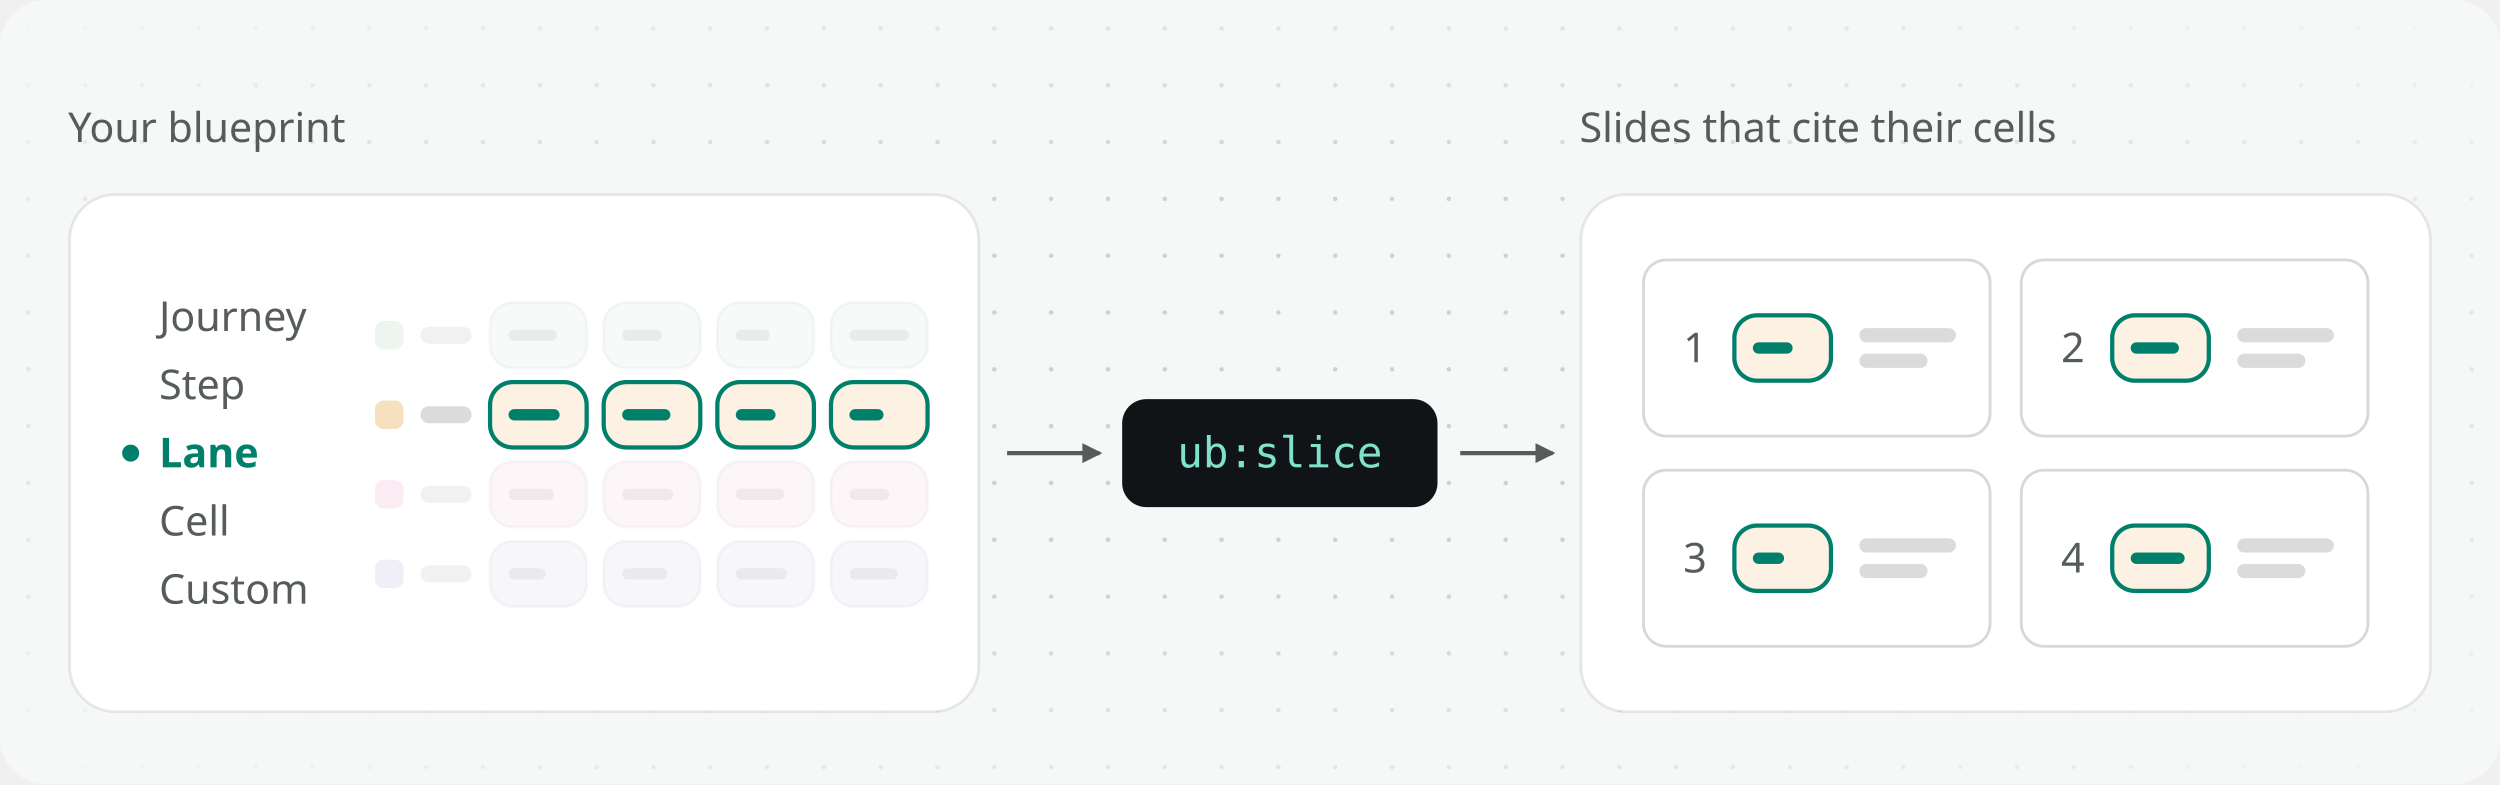
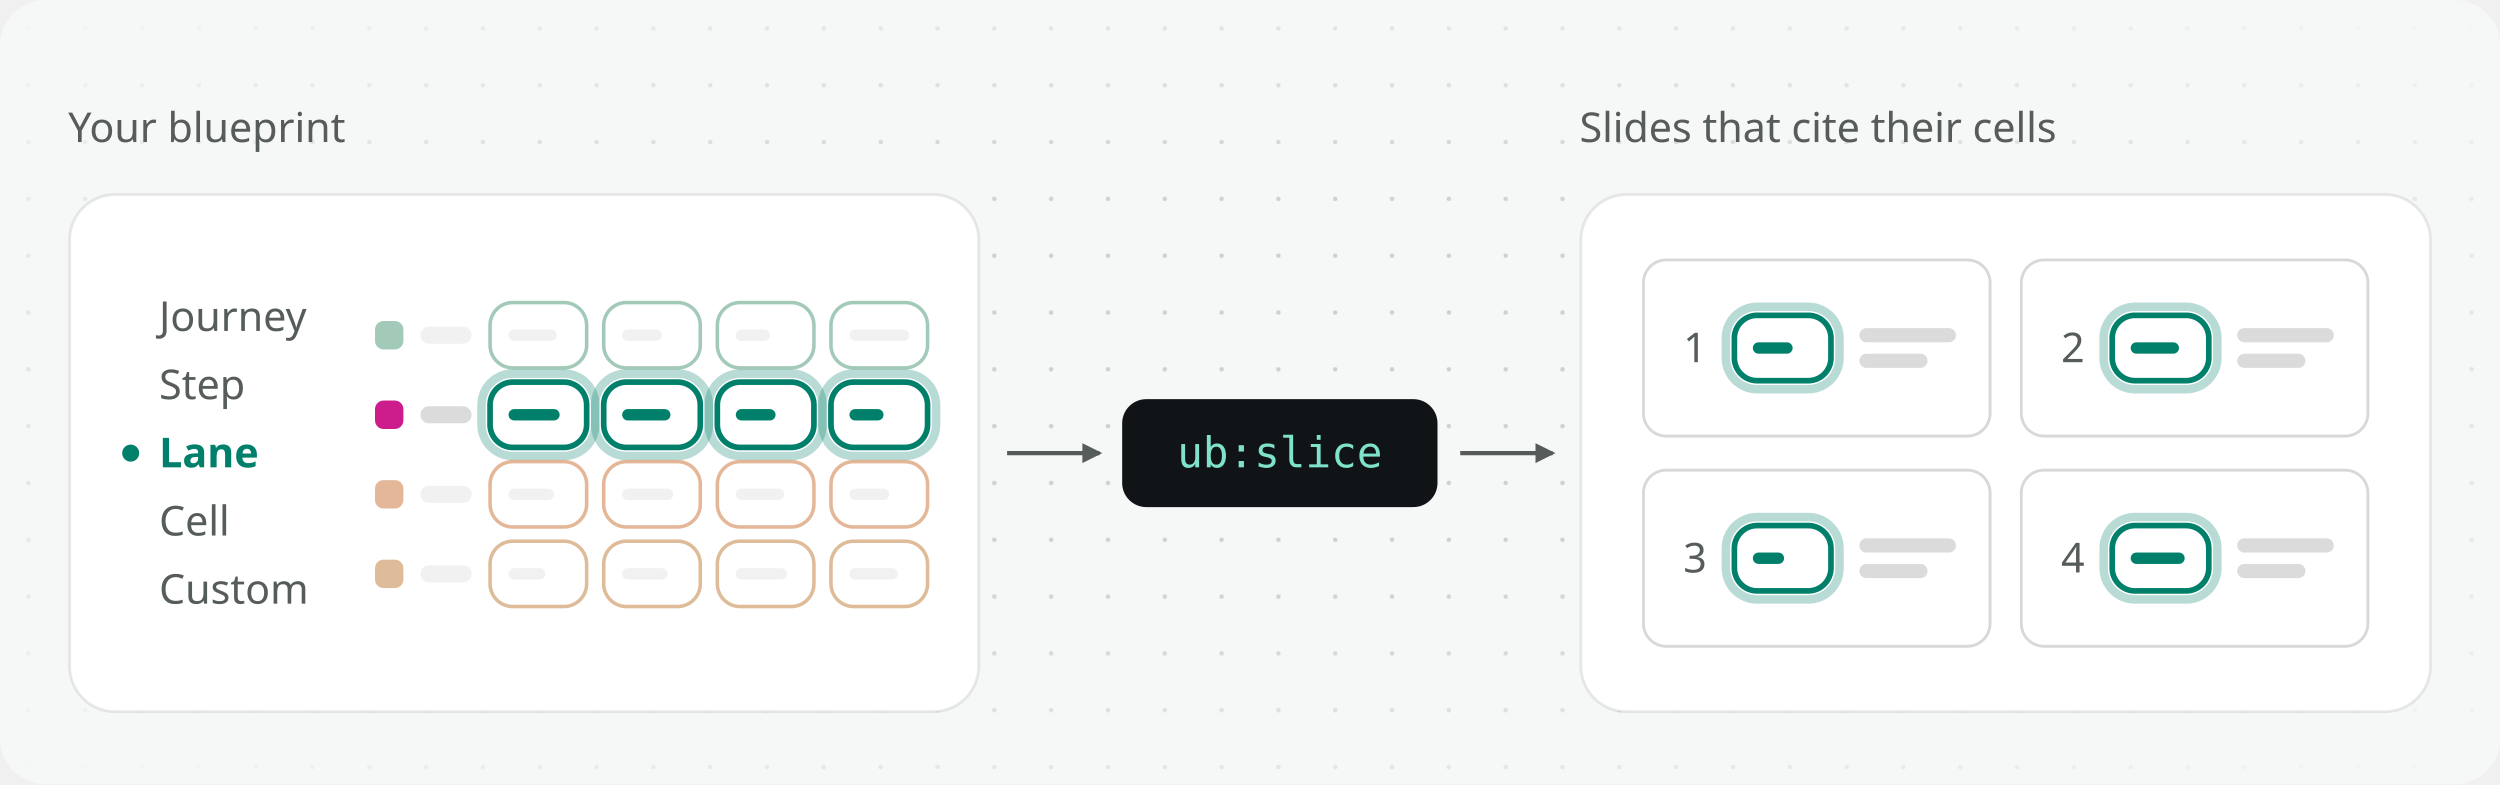
<svg xmlns="http://www.w3.org/2000/svg" viewBox="0 0 880 276" font-family="'Ubuntu Sans', system-ui, sans-serif">
  <style>
    .plate { fill: #f6f8f7; }
    .dot { fill: #151a18; fill-opacity: 0.17; }
    .card { fill: #ffffff; stroke: #151a18; stroke-opacity: 0.09; }
    .card-dash { fill: #ffffff; stroke: #151a18; stroke-opacity: 0.34; stroke-dasharray: 4 4; }
    .card-focus { fill: #ffffff; stroke: #00806a; stroke-width: 1.5; }
    .title { font-size: 15px; font-weight: 600; fill: #151a18; }
    .label { font-size: 14.5px; fill: #565c5a; }
    .label-teal { font-size: 14.5px; font-weight: 600; fill: #00806a; }
    .strong { font-size: 14.5px; font-weight: 600; fill: #151a18; }
    .flow { stroke: #565c5a; stroke-width: 1.5; fill: none; }
    .flow-head { fill: #565c5a; }
    .trace { stroke: #00806a; stroke-width: 1.5; fill: none; }
    .trace-dash { stroke: #00806a; stroke-width: 1.5; fill: none; stroke-dasharray: 4 4; }
    .trace-head { fill: #00806a; }
    .skel { fill: #151a18; fill-opacity: 0.16; }
    .skel-teal { fill: #00806a; }
-     .cell { stroke: #151a18; stroke-opacity: 0.09; }
-     .cell-dash { fill: none; stroke: #151a18; stroke-opacity: 0.34; stroke-dasharray: 3 3; }
-     .cell-focus { stroke: #00806a; stroke-opacity: 1; stroke-width: 1.5; }
-     .cell-focus-dash { stroke: #00806a; stroke-opacity: 1; stroke-width: 1.5; stroke-dasharray: 3 3; }
+     .cell, .cell-dash { fill: none; stroke-width: 1.25; }
+     .cell-dash { stroke-dasharray: 3 3; }
    .cell-stale { fill: #fff4e0; stroke: #b45309; stroke-width: 1.25; }
    .skel-stale { fill: #b45309; fill-opacity: 0.55; }
    .flag { fill: #00806a; stroke: #ffffff; stroke-width: 2; }
    .faded { opacity: 0.4; }
    .rule { stroke: #151a18; stroke-opacity: 0.09; }
    .tile { fill: #f6f8f7; stroke: #151a18; stroke-opacity: 0.09; }
    .glyph { fill: none; stroke: #565c5a; stroke-width: 1.5; stroke-linecap: round; stroke-linejoin: round; }
    .raised { fill: #ffffff; stroke: #151a18; stroke-opacity: 0.17; }
    .term { fill: #101417; stroke: #101417; }
    .term-key { font-family: 'Ubuntu Sans Mono', ui-monospace, SFMono-Regular, Menlo, monospace; font-size: 15px; font-weight: 500; fill: #7fe3cc; }
-     .lane-c { fill: #e8f3ed; } .sq-c { fill: #cfe6d9; }
-     .lane-f { fill: #fdf1e3; } .sq-f { fill: #f6e0bd; }
-     .lane-b { fill: #fbe9f0; } .sq-b { fill: #f2cfdf; }
-     .lane-s { fill: #ecebf5; } .sq-s { fill: #d9d6ec; }
+     .lane-c { stroke: #18794e; } .sq-c { fill: #18794e; }
+     .lane-f { stroke: #cd1d8d; } .sq-f { fill: #cd1d8d; }
+     .lane-b { stroke: #bd4b00; } .sq-b { fill: #bd4b00; }
+     .lane-s { stroke: #ad5700; } .sq-s { fill: #ad5700; }
+     .cell-focus, .cell-focus-dash { fill: none; stroke: #00806a; stroke-width: 2; }
+     .cell-focus-dash { stroke-dasharray: 3 3; }
+     .halo { fill: none; stroke: #00806a; stroke-opacity: 0.28; stroke-width: 3; }
  </style>
  <defs>
    <pattern id="grid" width="20" height="20" patternUnits="userSpaceOnUse">
      <circle class="dot" cx="10" cy="10" r="0.8" />
    </pattern>
    <radialGradient id="fade" cx="50%" cy="50%" r="70%">
      <stop offset="0.35" stop-color="#fff" />
      <stop offset="1" stop-color="#000" />
    </radialGradient>
    <mask id="fadeMask">
      <rect width="880" height="276" fill="url(#fade)" />
    </mask>
    <marker id="headMuted" markerWidth="8" markerHeight="8" refX="6" refY="4" orient="auto" markerUnits="userSpaceOnUse">
      <path class="flow-head" d="M0,0.5 L7,4 L0,7.5 Z" />
    </marker>
    <marker id="headTeal" markerWidth="8" markerHeight="8" refX="6" refY="4" orient="auto-start-reverse" markerUnits="userSpaceOnUse">
      <path class="trace-head" d="M0,0.5 L7,4 L0,7.5 Z" />
    </marker>
  </defs>
  <rect class="plate" width="880" height="276" rx="16" />
  <rect width="880" height="276" rx="16" fill="url(#grid)" mask="url(#fadeMask)" />
  <text class="label" x="24" y="50">Your blueprint</text>
  <rect class="card" x="24.5" y="68.5" width="320" height="182" rx="16" />
  <text class="label" x="56" y="116.5">Journey</text>
  <text class="label" x="56" y="140.5">Step</text>
  <circle class="skel-teal" cx="46" cy="159.5" r="3" />
  <text class="label-teal" x="56" y="164.5">Lane</text>
  <text class="label" x="56" y="188.5">Cell</text>
  <text class="label" x="56" y="212.5">Custom</text>
  <g class="faded">
    <rect class="sq-c" x="132" y="113" width="10" height="10" rx="3" />
    <rect class="skel" x="148" y="115" width="18" height="6" rx="3" />
    <rect class="lane-c cell" x="172.5" y="106.5" width="34" height="23" rx="8" />
    <rect class="skel" x="179" y="116" width="17" height="4" rx="2" />
    <rect class="lane-c cell" x="212.5" y="106.5" width="34" height="23" rx="8" />
    <rect class="skel" x="219" y="116" width="14" height="4" rx="2" />
    <rect class="lane-c cell" x="252.5" y="106.5" width="34" height="23" rx="8" />
    <rect class="skel" x="259" y="116" width="12" height="4" rx="2" />
    <rect class="lane-c cell" x="292.5" y="106.5" width="34" height="23" rx="8" />
    <rect class="skel" x="299" y="116" width="21" height="4" rx="2" />
  </g>
  <rect class="sq-f" x="132" y="141" width="10" height="10" rx="3" />
  <rect class="skel" x="148" y="143" width="18" height="6" rx="3" />
+   <rect class="halo" x="169.5" y="131.5" width="40" height="29" rx="11" />
  <rect class="lane-f cell-focus" x="172.5" y="134.5" width="34" height="23" rx="8" />
  <rect class="skel-teal" x="179" y="144" width="18" height="4" rx="2" />
+   <rect class="halo" x="209.5" y="131.5" width="40" height="29" rx="11" />
  <rect class="lane-f cell-focus" x="212.5" y="134.5" width="34" height="23" rx="8" />
  <rect class="skel-teal" x="219" y="144" width="17" height="4" rx="2" />
+   <rect class="halo" x="249.5" y="131.5" width="40" height="29" rx="11" />
  <rect class="lane-f cell-focus" x="252.5" y="134.5" width="34" height="23" rx="8" />
  <rect class="skel-teal" x="259" y="144" width="14" height="4" rx="2" />
+   <rect class="halo" x="289.5" y="131.5" width="40" height="29" rx="11" />
  <rect class="lane-f cell-focus" x="292.5" y="134.5" width="34" height="23" rx="8" />
  <rect class="skel-teal" x="299" y="144" width="12" height="4" rx="2" />
  <g class="faded">
    <rect class="sq-b" x="132" y="169" width="10" height="10" rx="3" />
    <rect class="skel" x="148" y="171" width="18" height="6" rx="3" />
    <rect class="lane-b cell" x="172.5" y="162.5" width="34" height="23" rx="8" />
    <rect class="skel" x="179" y="172" width="16" height="4" rx="2" />
    <rect class="lane-b cell" x="212.5" y="162.5" width="34" height="23" rx="8" />
    <rect class="skel" x="219" y="172" width="18" height="4" rx="2" />
    <rect class="lane-b cell" x="252.5" y="162.5" width="34" height="23" rx="8" />
    <rect class="skel" x="259" y="172" width="17" height="4" rx="2" />
    <rect class="lane-b cell" x="292.5" y="162.5" width="34" height="23" rx="8" />
    <rect class="skel" x="299" y="172" width="14" height="4" rx="2" />
  </g>
  <g class="faded">
    <rect class="sq-s" x="132" y="197" width="10" height="10" rx="3" />
    <rect class="skel" x="148" y="199" width="18" height="6" rx="3" />
    <rect class="lane-s cell" x="172.5" y="190.5" width="34" height="23" rx="8" />
    <rect class="skel" x="179" y="200" width="13" height="4" rx="2" />
    <rect class="lane-s cell" x="212.5" y="190.5" width="34" height="23" rx="8" />
    <rect class="skel" x="219" y="200" width="16" height="4" rx="2" />
    <rect class="lane-s cell" x="252.5" y="190.5" width="34" height="23" rx="8" />
    <rect class="skel" x="259" y="200" width="18" height="4" rx="2" />
    <rect class="lane-s cell" x="292.5" y="190.5" width="34" height="23" rx="8" />
    <rect class="skel" x="299" y="200" width="17" height="4" rx="2" />
  </g>
  <path class="flow" d="M354.5,159.5 H387" marker-end="url(#headMuted)" />
  <rect class="term" x="395.5" y="141" width="110" height="37" rx="8" />
  <text class="term-key" x="450.5" y="164.5" text-anchor="middle">ub:slice</text>
  <path class="flow" d="M514,159.5 H546.5" marker-end="url(#headMuted)" />
  <text class="label" x="556" y="50">Slides that cite their cells</text>
  <rect class="card" x="556.5" y="68.5" width="299" height="182" rx="16" />
  <rect class="raised" x="578.5" y="91.5" width="122" height="62" rx="8" />
  <text class="label" x="592.5" y="127.5">1</text>
+   <rect class="halo" x="607.5" y="108" width="40" height="29" rx="11" />
  <rect class="lane-f cell-focus" x="610.5" y="111" width="34" height="23" rx="8" />
  <rect class="skel-teal" x="617" y="120.5" width="14" height="4" rx="2" />
  <rect class="skel" x="654.5" y="115.5" width="34" height="5" rx="2.5" />
  <rect class="skel" x="654.5" y="124.5" width="24" height="5" rx="2.5" />
  <rect class="raised" x="711.5" y="91.5" width="122" height="62" rx="8" />
  <text class="label" x="725.5" y="127.5">2</text>
+   <rect class="halo" x="740.5" y="108" width="40" height="29" rx="11" />
  <rect class="lane-f cell-focus" x="743.5" y="111" width="34" height="23" rx="8" />
  <rect class="skel-teal" x="750" y="120.5" width="17" height="4" rx="2" />
  <rect class="skel" x="787.5" y="115.5" width="34" height="5" rx="2.5" />
  <rect class="skel" x="787.5" y="124.5" width="24" height="5" rx="2.5" />
  <rect class="raised" x="578.5" y="165.5" width="122" height="62" rx="8" />
  <text class="label" x="592.5" y="201.5">3</text>
+   <rect class="halo" x="607.5" y="182" width="40" height="29" rx="11" />
  <rect class="lane-f cell-focus" x="610.5" y="185" width="34" height="23" rx="8" />
  <rect class="skel-teal" x="617" y="194.5" width="11" height="4" rx="2" />
  <rect class="skel" x="654.5" y="189.5" width="34" height="5" rx="2.5" />
  <rect class="skel" x="654.5" y="198.5" width="24" height="5" rx="2.5" />
  <rect class="raised" x="711.5" y="165.5" width="122" height="62" rx="8" />
  <text class="label" x="725.5" y="201.5">4</text>
+   <rect class="halo" x="740.5" y="182" width="40" height="29" rx="11" />
  <rect class="lane-f cell-focus" x="743.5" y="185" width="34" height="23" rx="8" />
  <rect class="skel-teal" x="750" y="194.5" width="19" height="4" rx="2" />
  <rect class="skel" x="787.5" y="189.5" width="34" height="5" rx="2.5" />
  <rect class="skel" x="787.5" y="198.5" width="24" height="5" rx="2.5" />
</svg>
